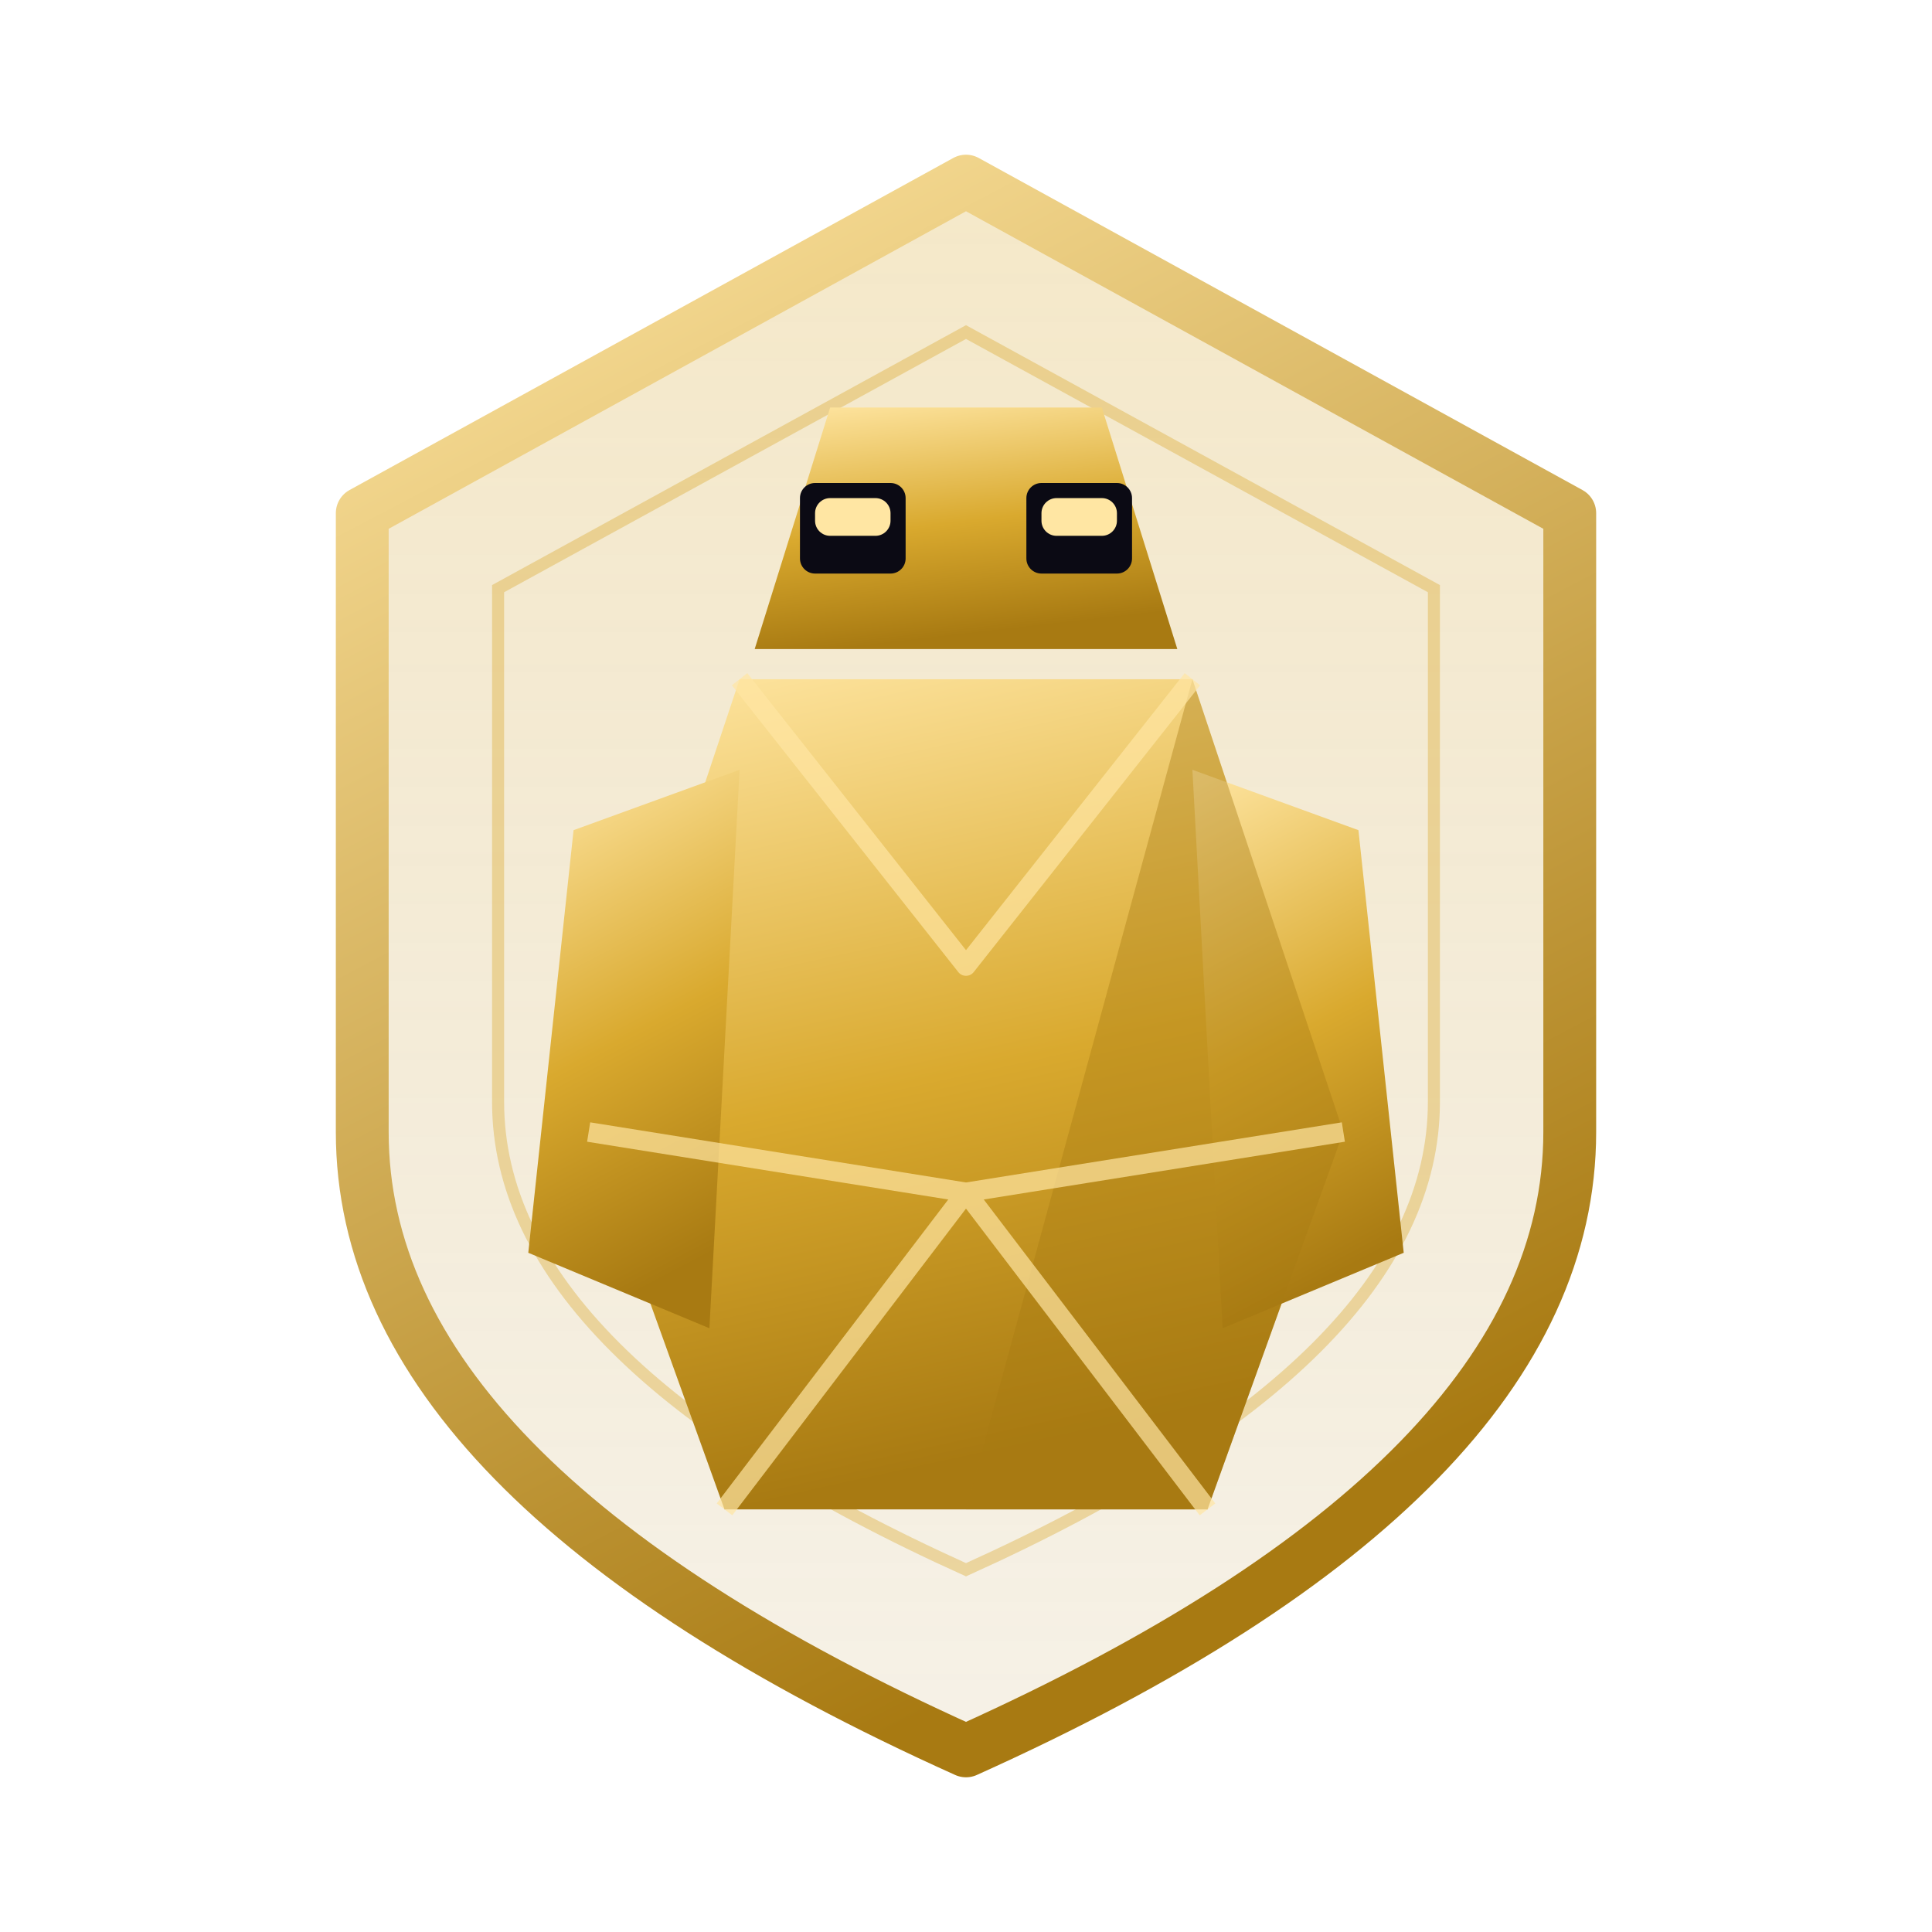
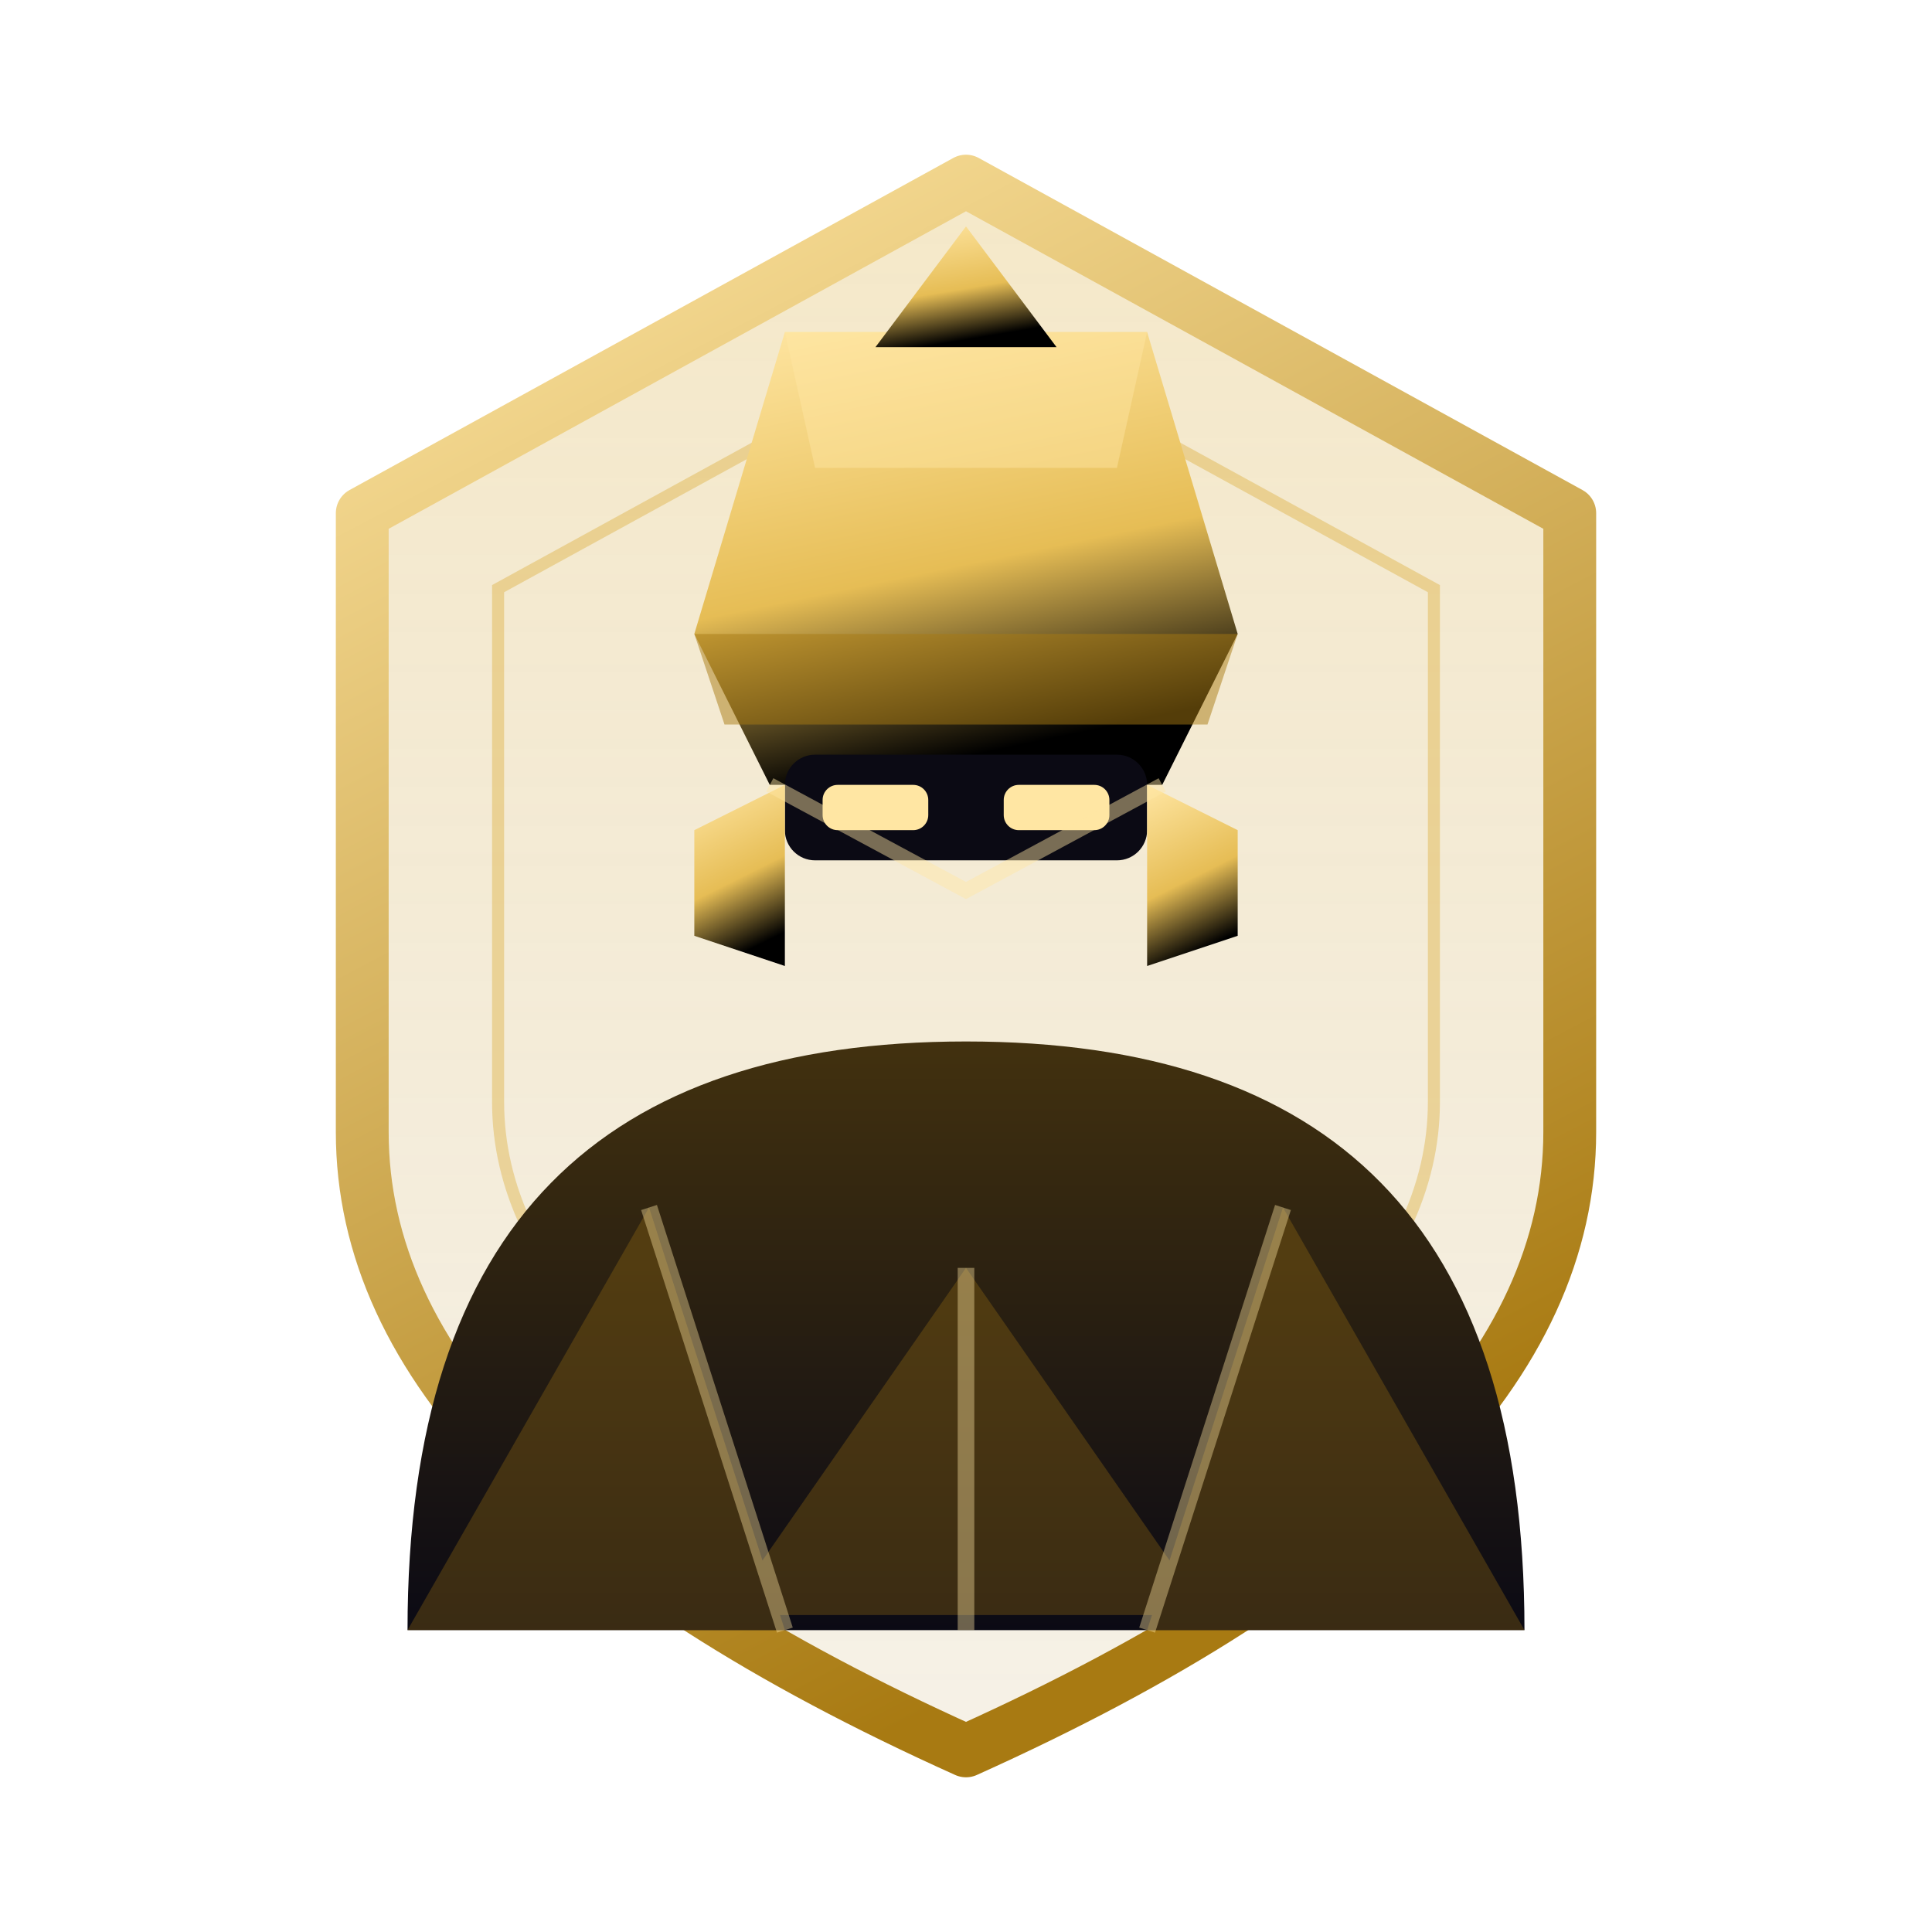
<svg xmlns="http://www.w3.org/2000/svg" viewBox="0 0 256 256" width="256" height="256">
  <defs>
    <linearGradient id="st" x1="0" y1="0" x2="0.4" y2="1">
      <stop offset="0" stop-color="#ffe6a3" />
      <stop offset="1" stop-color="#a87a12" />
    </linearGradient>
-     <linearGradient id="fg" x1="0" y1="0" x2="0.2" y2="1">
+     <linearGradient id="hair" x1="0" y1="0" x2="0.25" y2="1">
      <stop offset="0" stop-color="#ffe6a3" />
-       <stop offset="0.55" stop-color="#d9a92e" />
-       <stop offset="1" stop-color="#a87a12" />
+       <stop offset="0.6" stop-color="#e6bd55" />
+       <stop offset="1" stop-color="#e6bd55D" />
+     </linearGradient>
+     <linearGradient id="arm" x1="0" y1="0" x2="0" y2="1">
+       <stop offset="0" stop-color="#42310f" />
+       <stop offset="1" stop-color="#0b0a14" />
    </linearGradient>
    <linearGradient id="bg" x1="0" y1="0" x2="0" y2="1">
      <stop offset="0" stop-color="#d9a92e" stop-opacity=".26" />
      <stop offset="1" stop-color="#a87a12" stop-opacity=".10" />
    </linearGradient>
  </defs>
  <path d="M128 24 L208 68 L208 150 Q208 196 128 232 Q48 196 48 150 L48 68 Z" fill="url(#bg)" stroke="url(#st)" stroke-width="7" stroke-linejoin="round" />
  <path d="M128 44 L190 78 L190 146 Q190 180 128 208 Q66 180 66 146 L66 78 Z" fill="none" stroke="#d9a92e" stroke-width="1.6" opacity=".38" />
-   <g fill="url(#fg)">
-     <path d="M110 54 L146 54 L156 86 L100 86 Z" />
-     <path d="M98 90 L158 90 L178 150 L160 200 L96 200 L78 150 Z" />
-     <path d="M76 110 L98 102 L94 176 L70 166 Z" />
-     <path d="M180 110 L158 102 L162 176 L186 166 Z" />
+   <path d="M54 216 C54 162 80 138 128 138 C176 138 202 162 202 216 Z" fill="url(#arm)" />
+   <g fill="#a87a12" opacity=".3">
+     <path d="M54 216 L86 160 L104 216 Z" />
+     <path d="M202 216 L170 160 L152 216 Z" />
+     <path d="M96 214 L128 168 L160 214 Z" />
  </g>
-   <g fill="#a87a12" opacity=".4">
-     <path d="M158 90 L178 150 L160 200 L128 200 Z" />
+   <g stroke="#ffe6a3" stroke-width="2.2" fill="none" opacity=".4">
+     <path d="M86 160 L104 216" />
+     <path d="M170 160 L152 216" />
+     <path d="M128 168 L128 216" />
  </g>
-   <g stroke="#ffe6a3" stroke-width="2.6" fill="none" opacity=".7" stroke-linejoin="round">
-     <path d="M98 90 L128 128 L158 90" />
-     <path d="M96 200 L128 158 L160 200" />
-     <path d="M78 150 L128 158 L178 150" />
-   </g>
+   <path d="M104 44 L152 44 L164 84 L154 104 L102 104 L92 84 Z" fill="url(#hair)" />
+   <path d="M104 44 L152 44 L148 62 L108 62 Z" fill="#ffe6a3" opacity=".45" />
+   <path d="M128 30 L140 46 L116 46 Z" fill="url(#hair)" />
+   <path d="M92 84 L164 84 L160 96 L96 96 Z" fill="#a87a12" opacity=".5" />
  <g fill="#0b0a14">
-     <rect x="106" y="64" width="14" height="12" rx="2" />
-     <rect x="136" y="64" width="14" height="12" rx="2" />
+     <rect x="104" y="100" width="48" height="14" rx="4" />
  </g>
  <g fill="#ffe6a3">
-     <rect x="108" y="66" width="10" height="5" rx="2" />
-     <rect x="138" y="66" width="10" height="5" rx="2" />
+     <rect x="109" y="104" width="14" height="6" rx="2" />
+     <rect x="133" y="104" width="14" height="6" rx="2" />
+   </g>
+   <g fill="url(#hair)">
+     <path d="M92 110 L104 104 L104 128 L92 124 Z" />
+     <path d="M164 110 L152 104 L152 128 L164 124 Z" />
+   </g>
+   <g stroke="#ffe6a3" stroke-width="2" fill="none" opacity=".45">
+     <path d="M102 104 L128 118 L154 104" />
  </g>
</svg>
